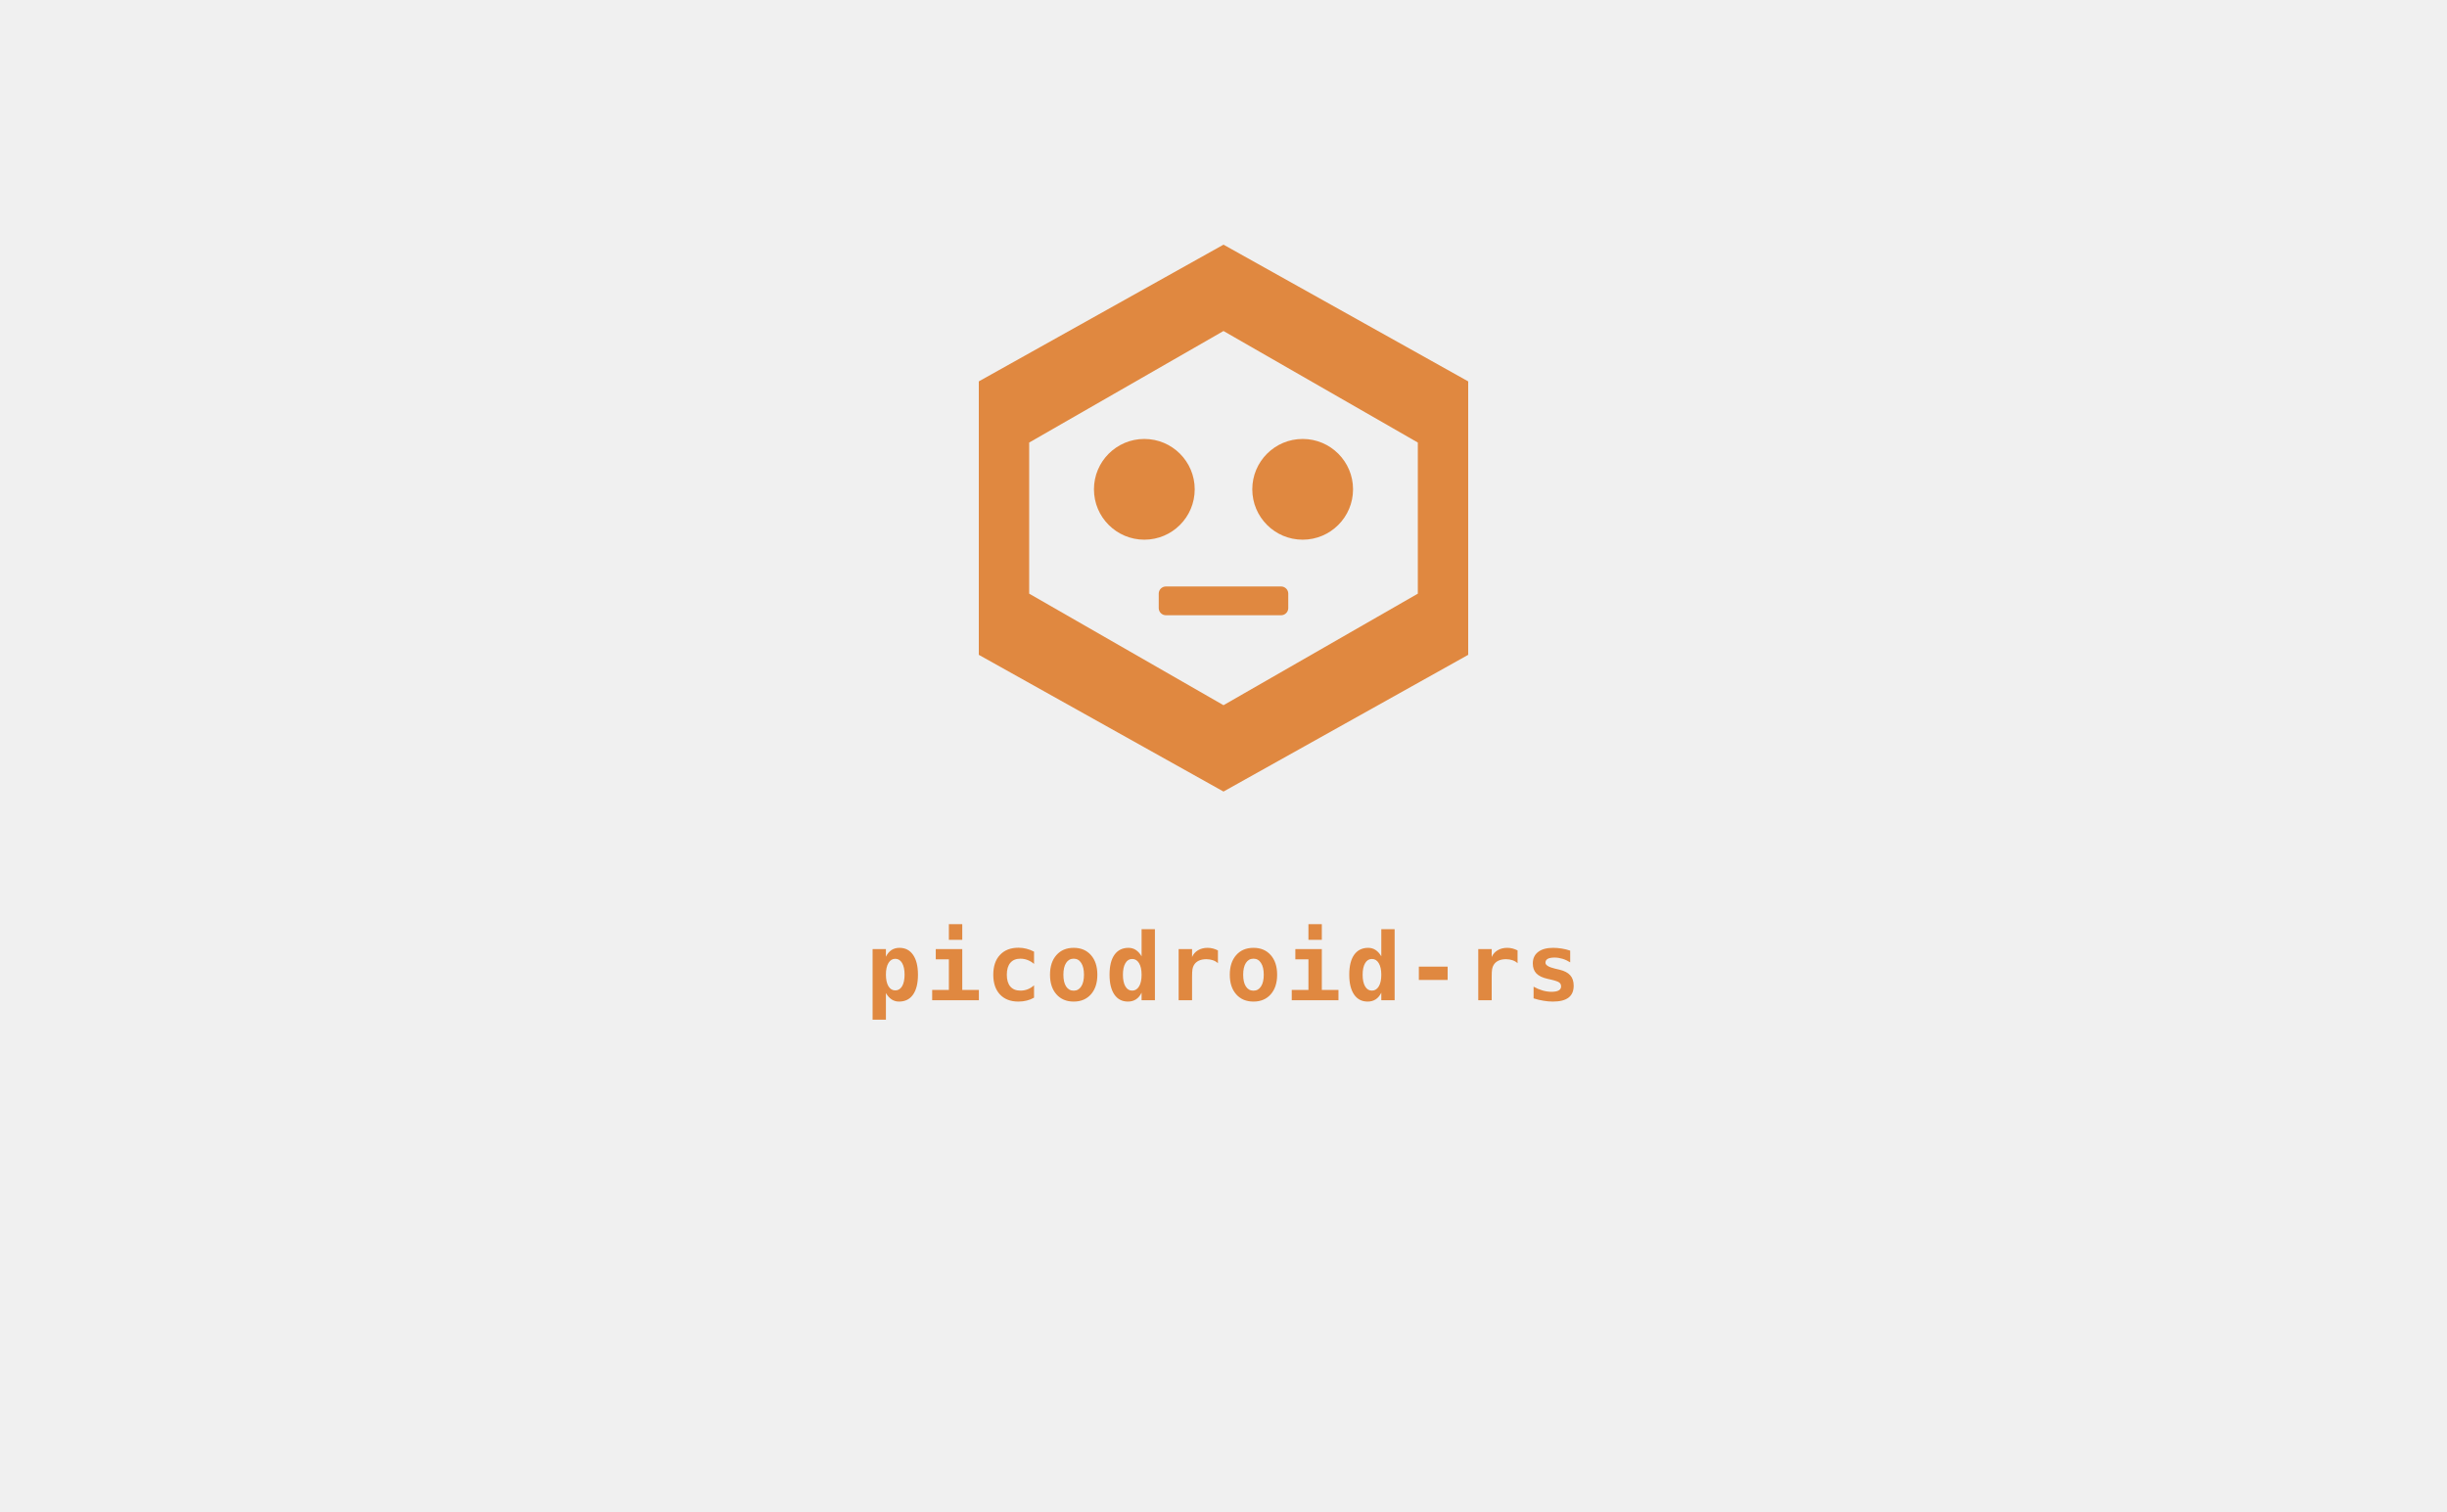
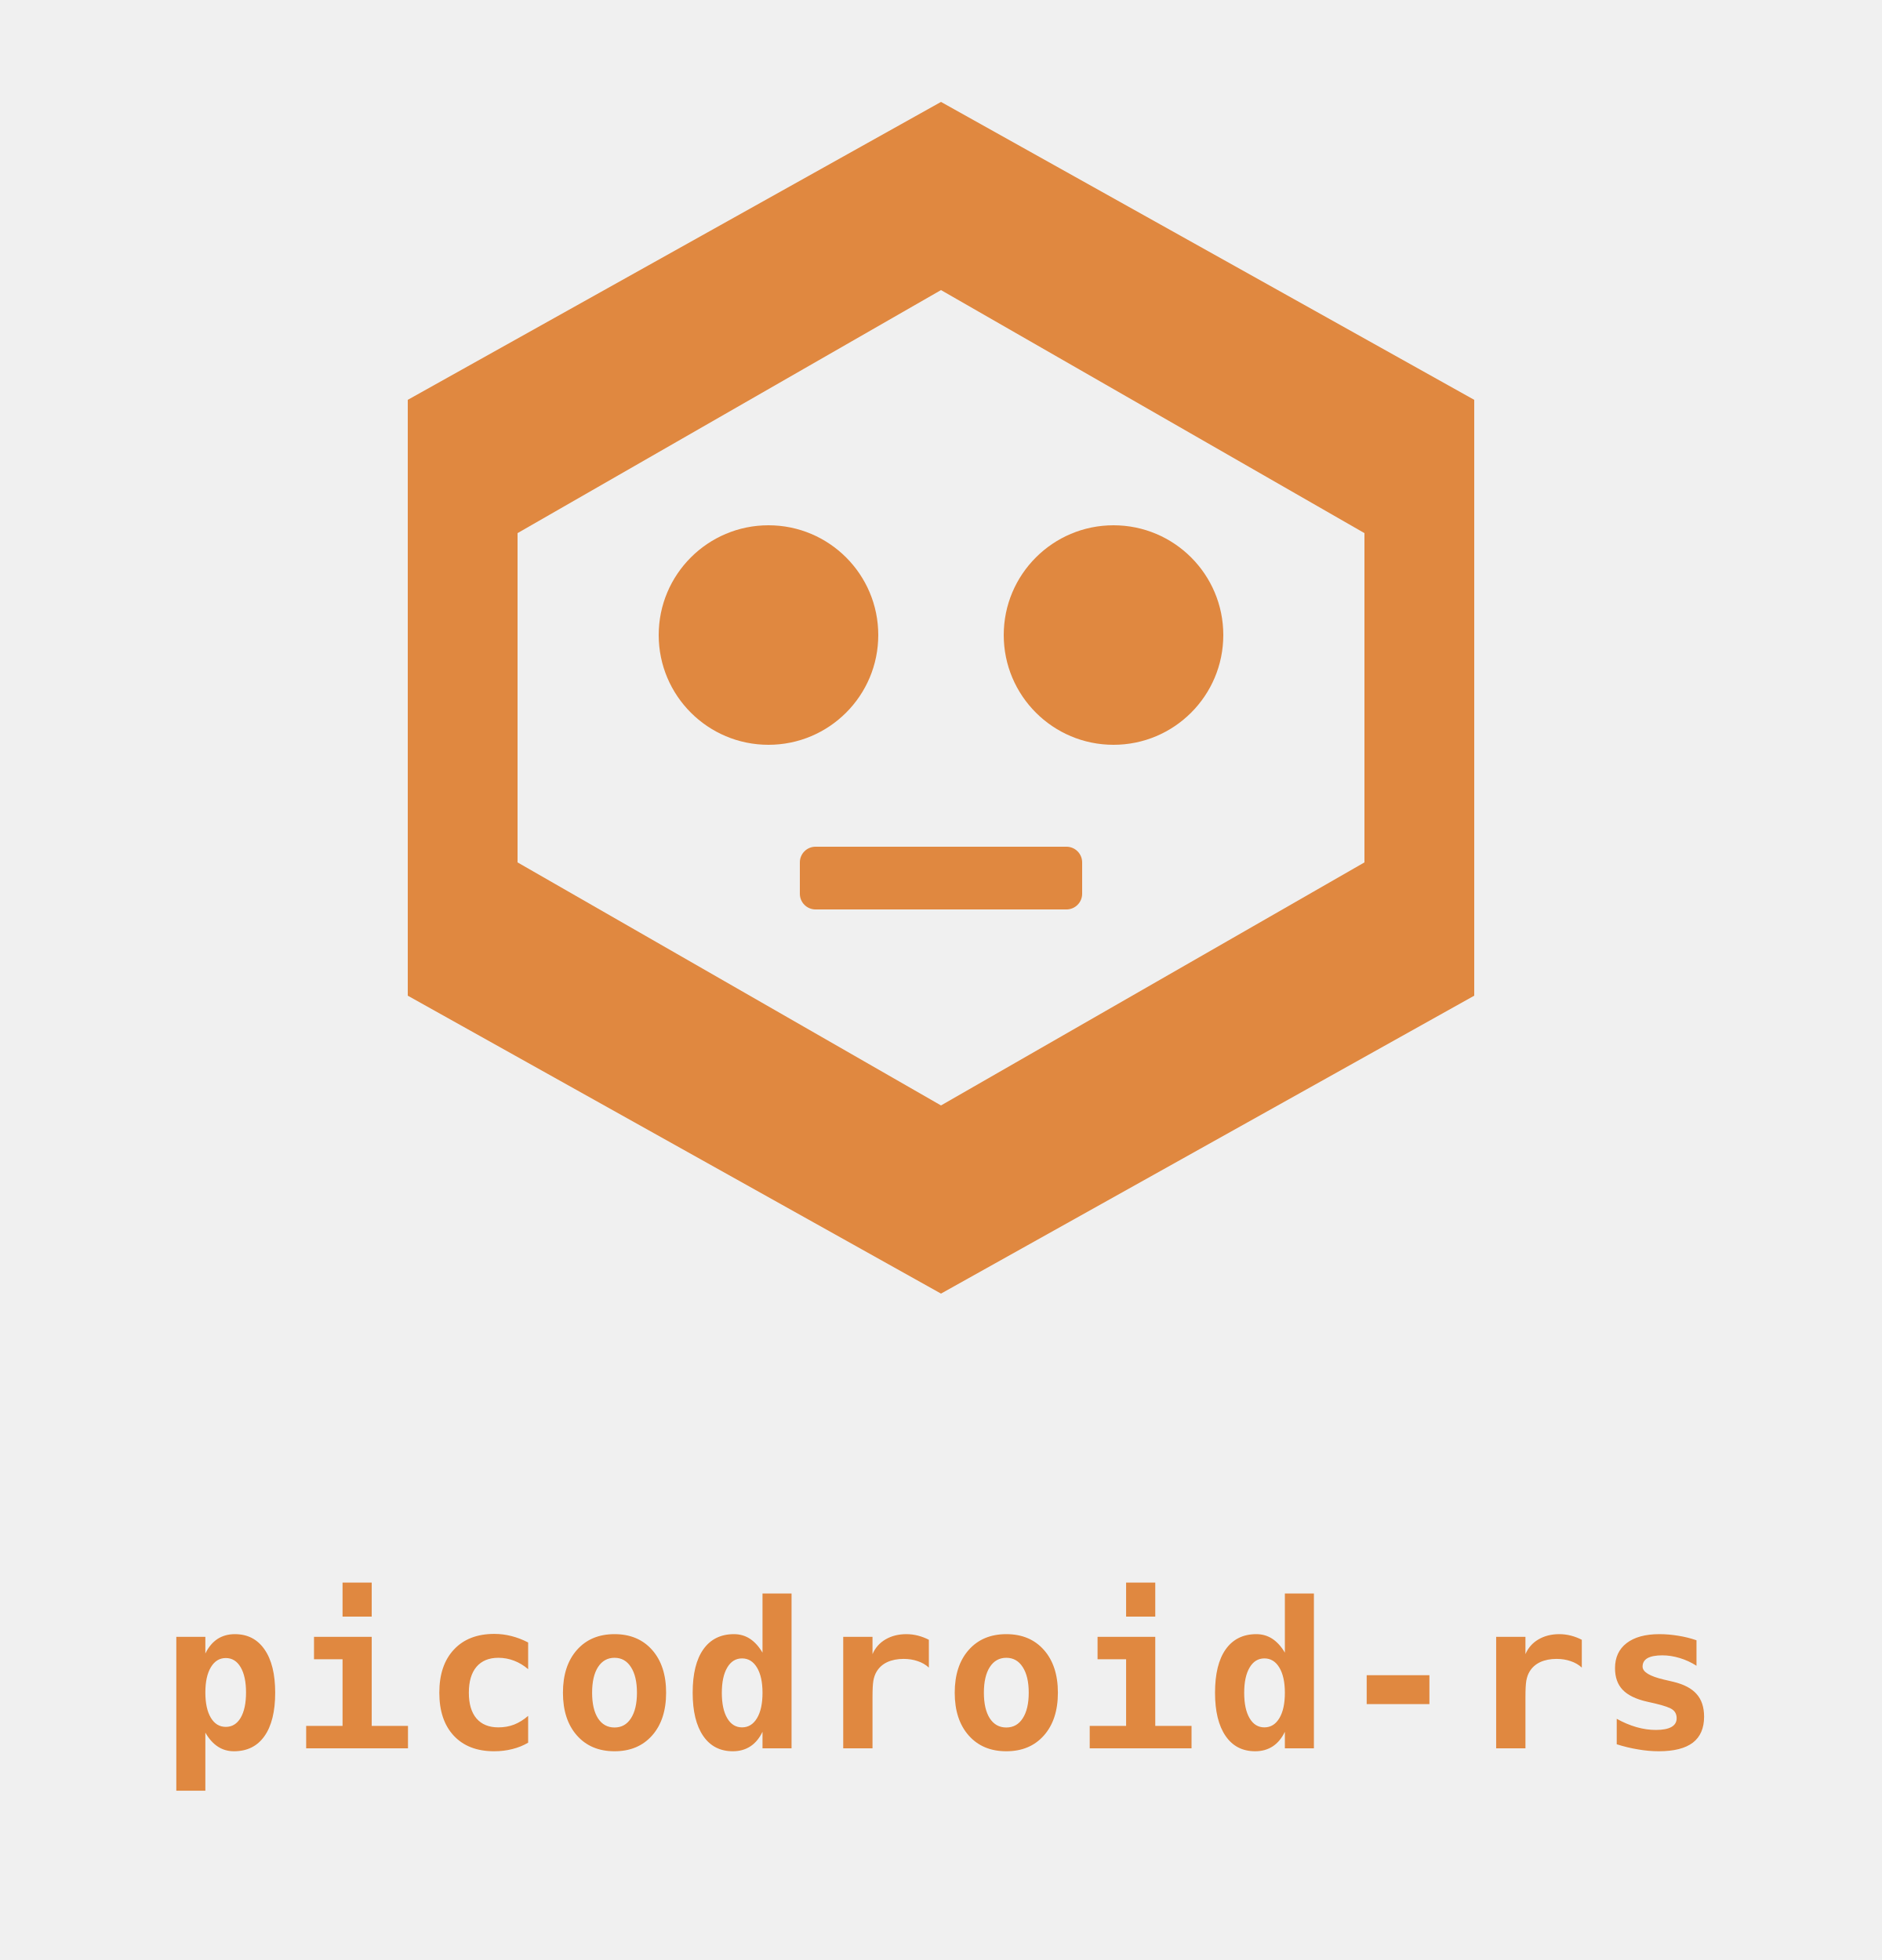
- <svg xmlns="http://www.w3.org/2000/svg" width="100%" viewBox="0 0 680 420">
+ <svg xmlns="http://www.w3.org/2000/svg" width="100%" viewBox="220 55 240 250">
  <defs>
    <mask id="face">
      <rect width="680" height="420" fill="white" />
      <polygon points="340,92 394,123 394,165 340,196 286,165 286,123" fill="black" />
    </mask>
  </defs>
  <polygon points="340,68 408,106 408,182 340,220 272,182 272,106" mask="url(#face)" style="fill:rgb(224, 136, 64);stroke:none;color:rgb(255, 255, 255);stroke-width:1px;stroke-linecap:butt;stroke-linejoin:miter;opacity:1;font-family:&quot;Anthropic Sans&quot;, -apple-system, &quot;system-ui&quot;, &quot;Segoe UI&quot;, sans-serif;font-size:16px;font-weight:400;text-anchor:start;dominant-baseline:auto" />
  <circle cx="318" cy="136" r="14" style="fill:rgb(224, 136, 64);stroke:none;color:rgb(255, 255, 255);stroke-width:1px;stroke-linecap:butt;stroke-linejoin:miter;opacity:1;font-family:&quot;Anthropic Sans&quot;, -apple-system, &quot;system-ui&quot;, &quot;Segoe UI&quot;, sans-serif;font-size:16px;font-weight:400;text-anchor:start;dominant-baseline:auto" />
  <circle cx="362" cy="136" r="14" style="fill:rgb(224, 136, 64);stroke:none;color:rgb(255, 255, 255);stroke-width:1px;stroke-linecap:butt;stroke-linejoin:miter;opacity:1;font-family:&quot;Anthropic Sans&quot;, -apple-system, &quot;system-ui&quot;, &quot;Segoe UI&quot;, sans-serif;font-size:16px;font-weight:400;text-anchor:start;dominant-baseline:auto" />
  <rect x="322" y="163" width="36" height="8" rx="2" style="fill:rgb(224, 136, 64);stroke:none;color:rgb(255, 255, 255);stroke-width:1px;stroke-linecap:butt;stroke-linejoin:miter;opacity:1;font-family:&quot;Anthropic Sans&quot;, -apple-system, &quot;system-ui&quot;, &quot;Segoe UI&quot;, sans-serif;font-size:16px;font-weight:400;text-anchor:start;dominant-baseline:auto" />
  <text x="340" y="278" text-anchor="middle" font-size="26" font-family="monospace" font-weight="700" letter-spacing="1" style="fill:rgb(224, 136, 64);stroke:none;color:rgb(255, 255, 255);stroke-width:1px;stroke-linecap:butt;stroke-linejoin:miter;opacity:1;font-family:monospace;font-size:26px;font-weight:700;text-anchor:middle;dominant-baseline:auto">picodroid-rs</text>
</svg>
